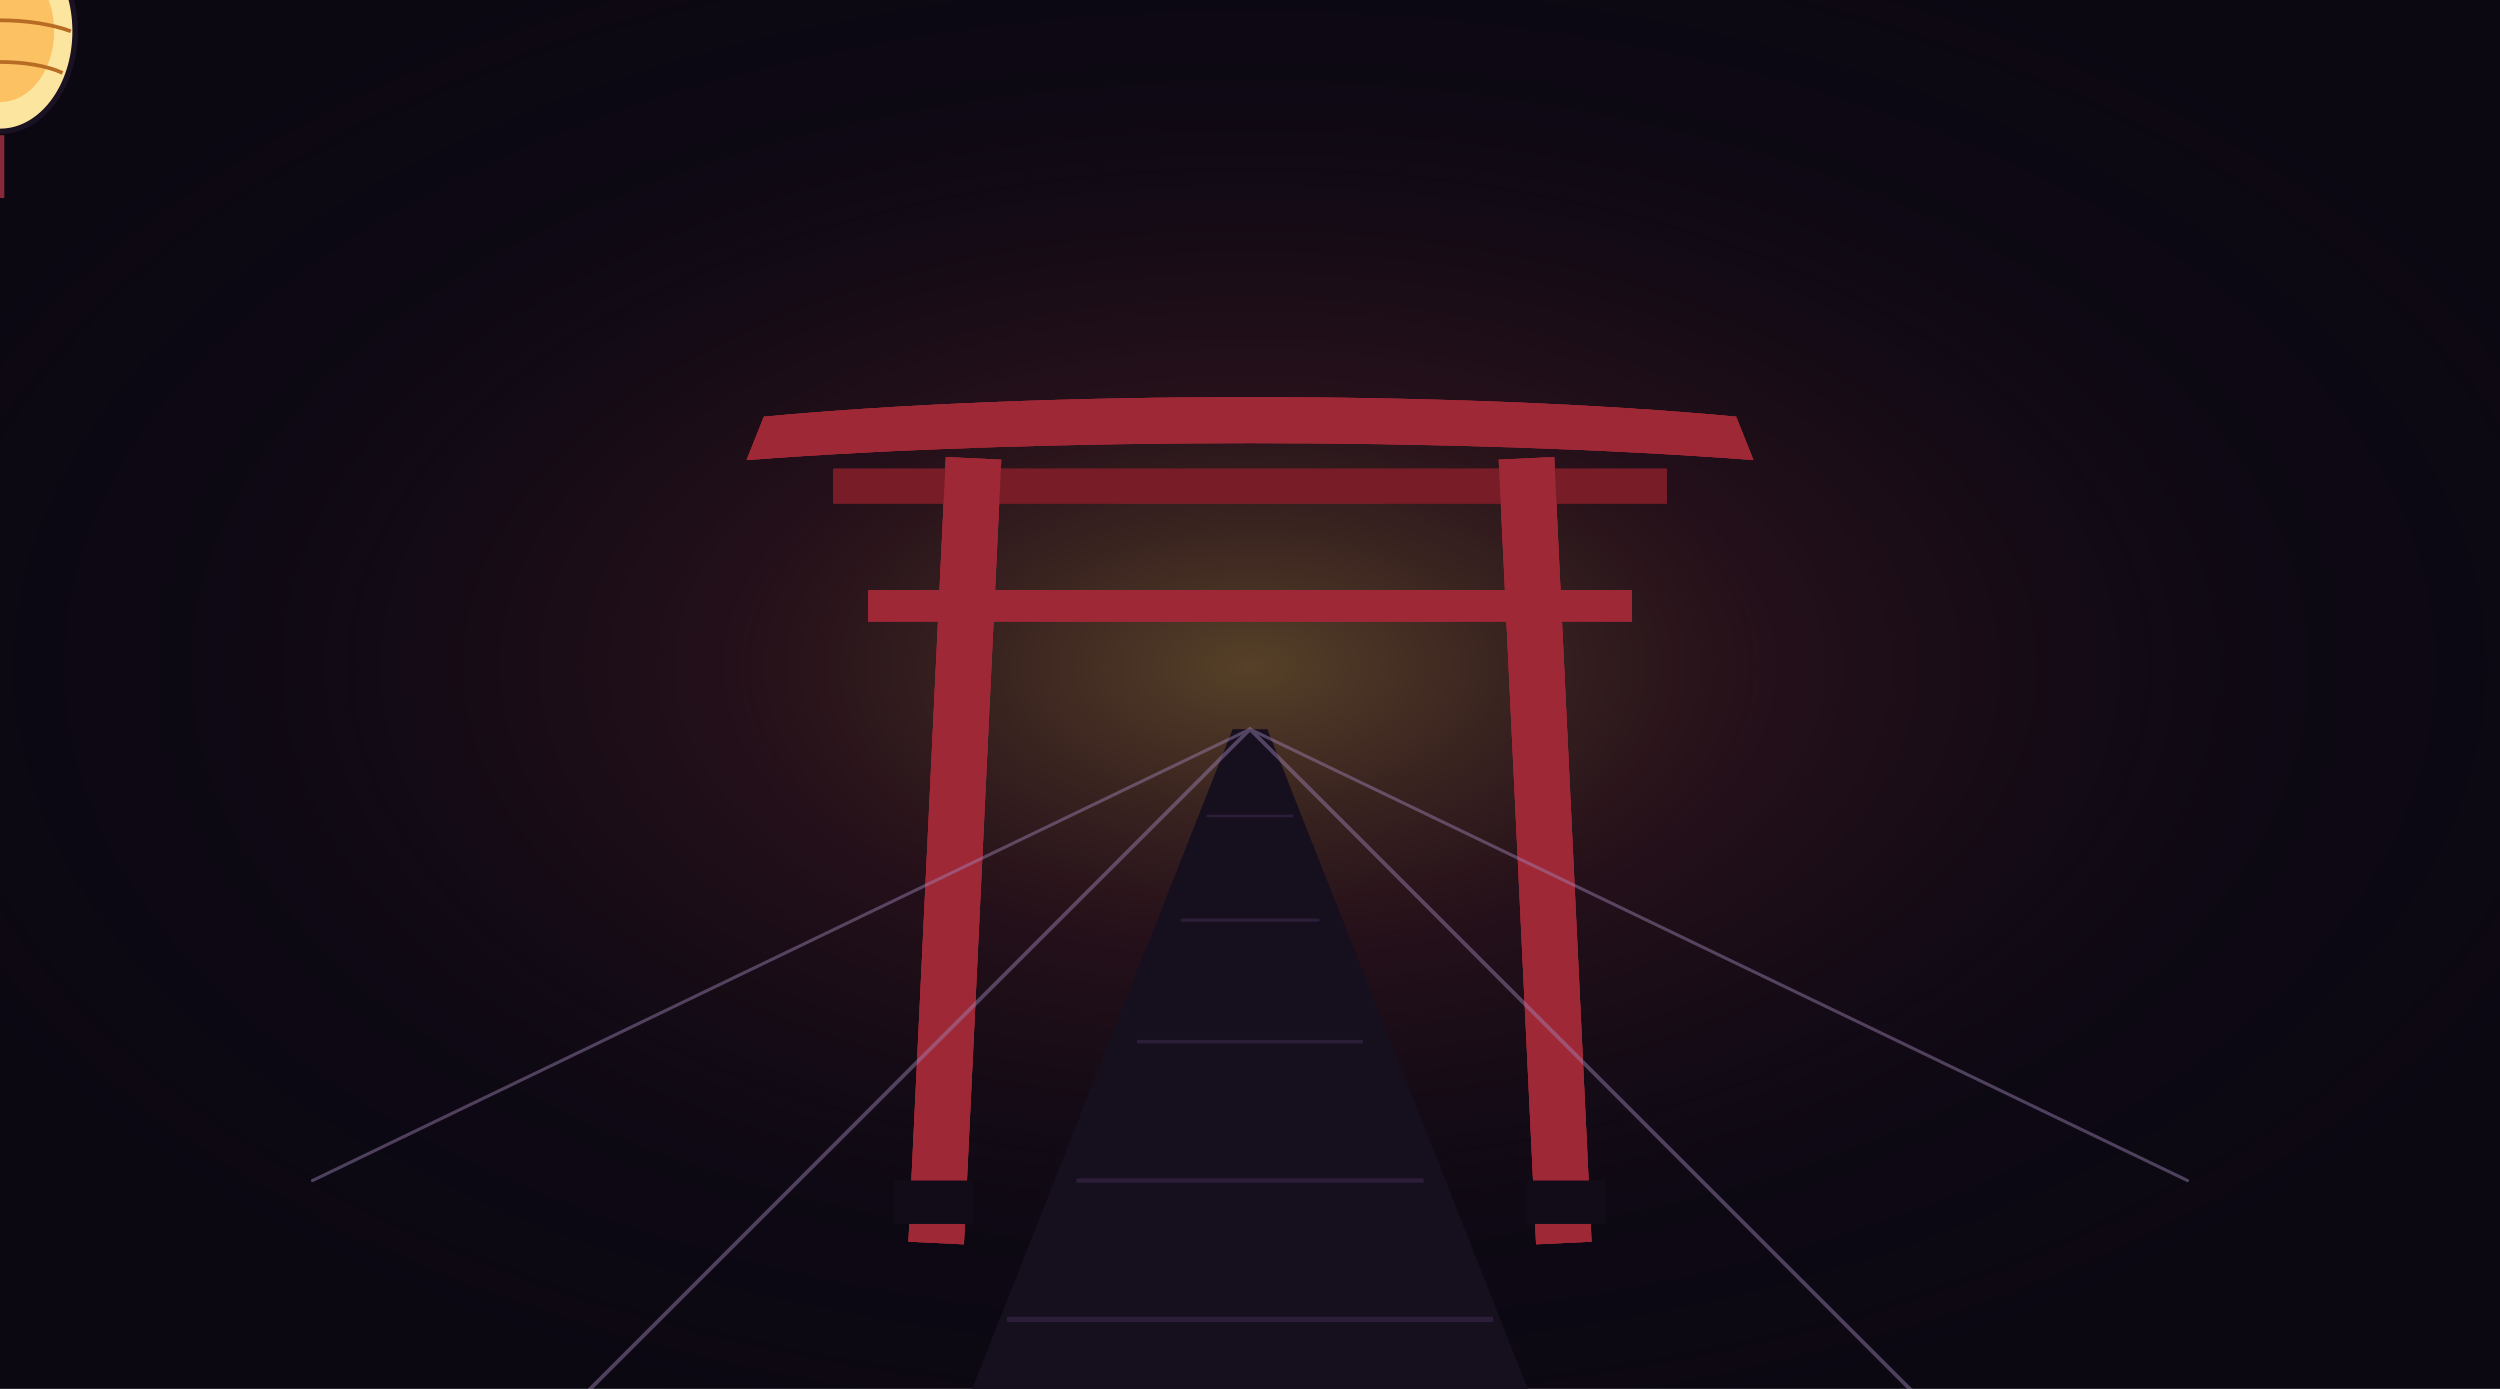
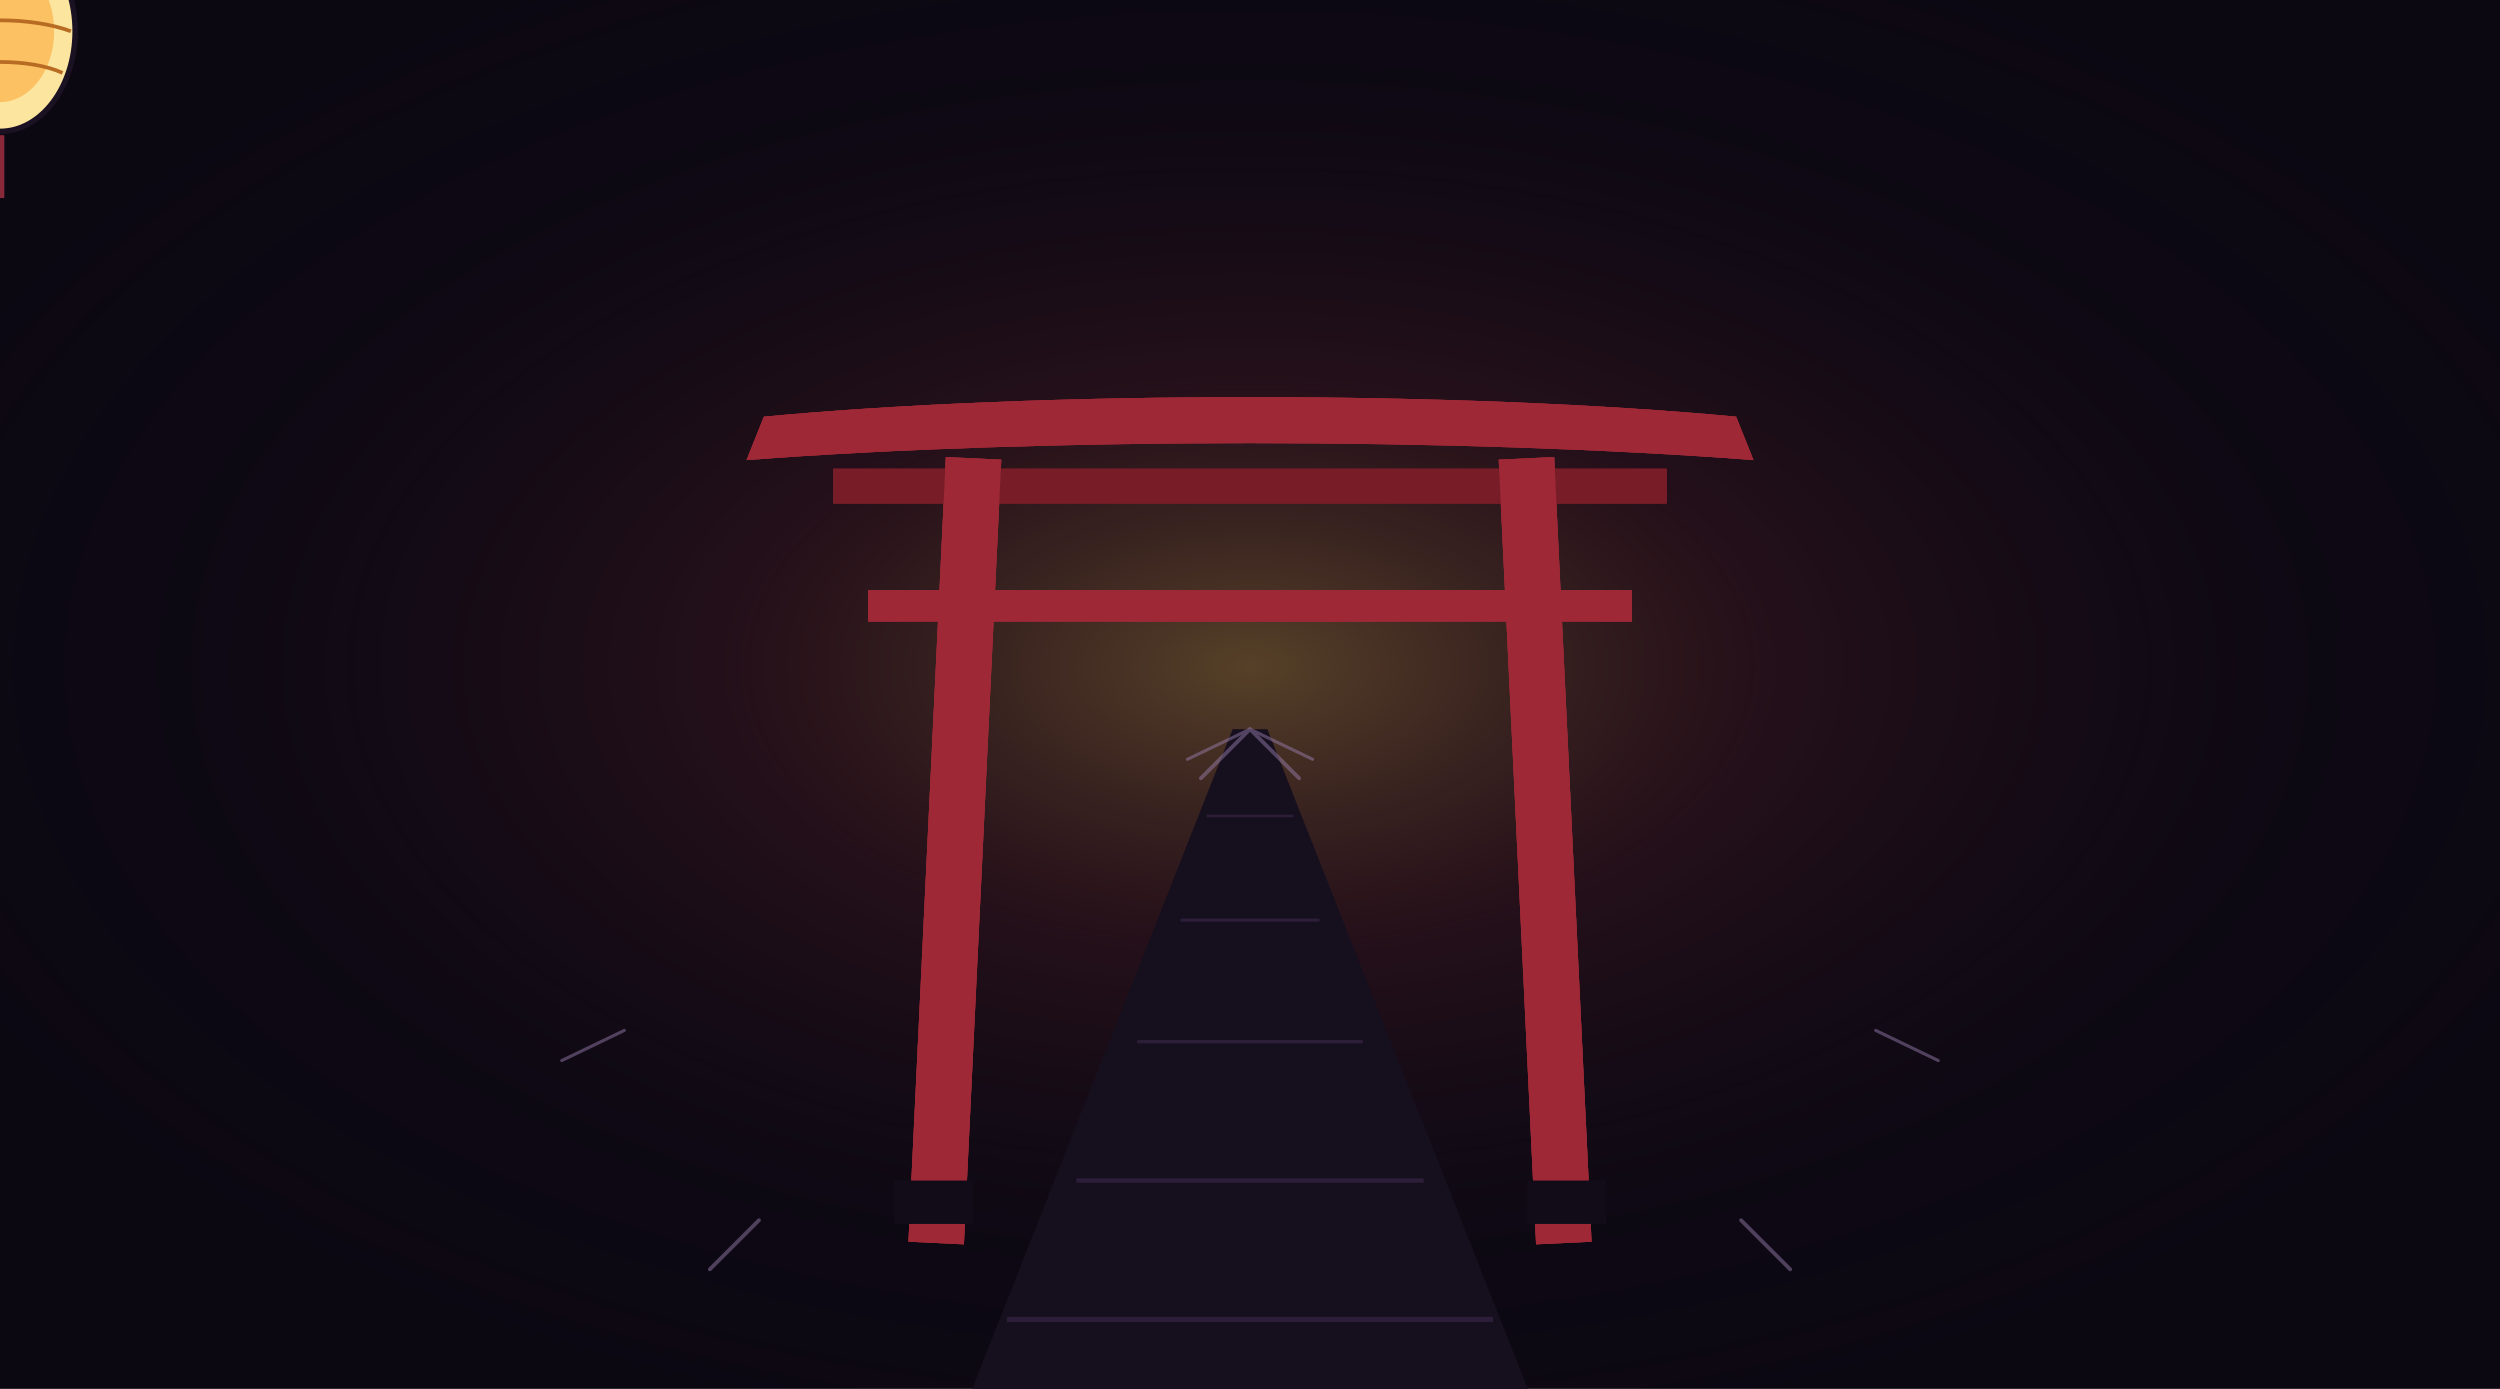
<svg xmlns="http://www.w3.org/2000/svg" viewBox="0 0 1440 800" preserveAspectRatio="xMidYMid slice">
  <defs>
    <radialGradient id="kyoto-tunnel-glow" cx="0.5" cy="0.48" r="0.6">
      <stop offset="0%" stop-color="#f5ba58" stop-opacity="0.32" />
      <stop offset="35%" stop-color="#8c2e39" stop-opacity="0.18" />
      <stop offset="70%" stop-color="#191122" stop-opacity="0.1" />
      <stop offset="100%" stop-color="#0a070f" stop-opacity="0" />
    </radialGradient>
    <g id="torii-structure">
      <path d="M-280 -180 C-120 -195 120 -195 280 -180 L290 -155 C120 -168 -120 -168 -290 -155 Z" fill="#9e2836" />
      <rect x="-240" y="-150" width="480" height="20" fill="#781d28" />
      <rect x="-220" y="-80" width="440" height="18" fill="#9e2836" />
      <line x1="-160" y1="-140" x2="-180" y2="280" stroke="#9e2836" stroke-width="32" stroke-linecap="square" />
      <line x1="160" y1="-140" x2="180" y2="280" stroke="#9e2836" stroke-width="32" stroke-linecap="square" />
      <rect x="-205" y="260" width="45" height="25" fill="#110c17" />
      <rect x="160" y="260" width="45" height="25" fill="#110c17" />
    </g>
    <g id="swaying-kyoto-lantern">
      <line x1="0" y1="-50" x2="0" y2="-20" stroke="#110c17" stroke-width="3" />
      <ellipse cx="0" cy="15" rx="36" ry="48" fill="#fce59e" stroke="#1a1122" stroke-width="2.5" />
      <ellipse cx="0" cy="15" rx="26" ry="34" fill="#fca83a" opacity="0.6" />
      <path d="M-30 -5 C-15 -12 15 -12 30 -5 M-34 15 C-15 8 15 8 34 15 M-30 35 C-15 28 15 28 30 35" stroke="#b86b23" stroke-width="1.8" fill="none" />
      <line x1="0" y1="65" x2="0" y2="95" stroke="#87293b" stroke-width="4" />
    </g>
  </defs>
  <rect width="1440" height="800" fill="#0c0812" />
  <rect width="1440" height="800" fill="url(#kyoto-tunnel-glow)" />
  <g id="stone-path">
    <polygon points="560,800 880,800 730,420 710,420" fill="#160f1e" />
    <g>
      <line x1="580" y1="760" x2="860" y2="760" stroke="#2c1e38" stroke-width="3" />
      <line x1="620" y1="680" x2="820" y2="680" stroke="#2c1e38" stroke-width="2.5" />
      <line x1="655" y1="600" x2="785" y2="600" stroke="#2c1e38" stroke-width="2" />
      <line x1="680" y1="530" x2="760" y2="530" stroke="#2c1e38" stroke-width="1.8" />
      <line x1="695" y1="470" x2="745" y2="470" stroke="#2c1e38" stroke-width="1.5" />
    </g>
  </g>
  <g transform="translate(720, 420)">
-     <animateTransform attributeName="transform" type="scale" values="0.12; 0.35; 0.85; 2.2; 4.5" keyTimes="0; 0.35; 0.65; 0.88; 1" dur="2.4s" repeatCount="indefinite" calcMode="spline" keySplines="0.4 0 0.8 0.6; 0.4 0 0.8 0.6; 0.2 0.8 0.4 1; 0.2 0.8 0.4 1" />
-     <use href="#torii-structure" />
+     <g>
+       <animateTransform attributeName="transform" type="scale" values="0.12; 0.35; 0.85; 2.2; 4.5" keyTimes="0; 0.35; 0.65; 0.88; 1" dur="3.6s" repeatCount="indefinite" calcMode="spline" keySplines="0.4 0 0.8 0.6; 0.4 0 0.8 0.6; 0.2 0.8 0.4 1; 0.2 0.8 0.4 1" begin="0s" />
+       <use href="#torii-structure" />
+       <animate attributeName="opacity" values="0;1;1;0" dur="3.6s" repeatCount="indefinite" keyTimes="0;.08;.92;1" begin="0s" />
+     </g>
  </g>
  <g transform="translate(720, 420)">
-     <animateTransform attributeName="transform" type="scale" values="0.12; 0.35; 0.85; 2.2; 4.5" keyTimes="0; 0.35; 0.65; 0.88; 1" dur="2.4s" begin="-0.8s" repeatCount="indefinite" calcMode="spline" keySplines="0.4 0 0.8 0.6; 0.4 0 0.8 0.6; 0.2 0.8 0.4 1; 0.2 0.8 0.4 1" />
-     <use href="#torii-structure" />
+     <g>
+       <animateTransform attributeName="transform" type="scale" values="0.12; 0.35; 0.85; 2.2; 4.5" keyTimes="0; 0.35; 0.65; 0.88; 1" dur="3.6s" begin="-1.2s" repeatCount="indefinite" calcMode="spline" keySplines="0.4 0 0.8 0.6; 0.4 0 0.8 0.6; 0.2 0.8 0.4 1; 0.2 0.8 0.4 1" />
+       <use href="#torii-structure" />
+       <animate attributeName="opacity" values="0;1;1;0" dur="3.6s" repeatCount="indefinite" keyTimes="0;.08;.92;1" begin="-1.2s" />
+     </g>
  </g>
  <g transform="translate(720, 420)">
-     <animateTransform attributeName="transform" type="scale" values="0.12; 0.35; 0.85; 2.2; 4.5" keyTimes="0; 0.35; 0.65; 0.88; 1" dur="2.4s" begin="-1.6s" repeatCount="indefinite" calcMode="spline" keySplines="0.4 0 0.8 0.6; 0.4 0 0.8 0.6; 0.2 0.8 0.4 1; 0.2 0.8 0.4 1" />
-     <use href="#torii-structure" />
+     <g>
+       <animateTransform attributeName="transform" type="scale" values="0.12; 0.35; 0.85; 2.2; 4.5" keyTimes="0; 0.35; 0.65; 0.88; 1" dur="3.6s" begin="-2.4s" repeatCount="indefinite" calcMode="spline" keySplines="0.4 0 0.8 0.6; 0.4 0 0.8 0.6; 0.2 0.8 0.4 1; 0.2 0.8 0.4 1" />
+       <use href="#torii-structure" />
+       <animate attributeName="opacity" values="0;1;1;0" dur="3.6s" repeatCount="indefinite" keyTimes="0;.08;.92;1" begin="-2.4s" />
+     </g>
  </g>
  <g id="rushing-lantern-left">
-     <animateTransform attributeName="transform" type="translate" values="660 380; 120 620; -240 850" dur="2.4s" repeatCount="indefinite" calcMode="spline" keySplines="0.4 0 0.2 1;0.2 0.8 0.4 1" />
+     <animateTransform attributeName="transform" type="translate" values="660 380; 120 620; -240 850" dur="3.6s" repeatCount="indefinite" calcMode="spline" keySplines="0.4 0 0.2 1;0.2 0.8 0.4 1" begin="0s" />
    <use href="#swaying-kyoto-lantern" transform="scale(1.2)" />
+     <animate attributeName="opacity" values="0;1;1;0" dur="3.6s" repeatCount="indefinite" keyTimes="0;.08;.92;1" begin="0s" />
  </g>
  <g id="rushing-lantern-right">
-     <animateTransform attributeName="transform" type="translate" values="780 380; 1320 620; 1680 850" dur="2.4s" begin="-1.2s" repeatCount="indefinite" calcMode="spline" keySplines="0.4 0 0.2 1;0.2 0.8 0.4 1" />
+     <animateTransform attributeName="transform" type="translate" values="780 380; 1320 620; 1680 850" dur="3.6s" begin="-1.8s" repeatCount="indefinite" calcMode="spline" keySplines="0.4 0 0.2 1;0.2 0.8 0.4 1" />
    <use href="#swaying-kyoto-lantern" transform="scale(1.2)" />
+     <animate attributeName="opacity" values="0;1;1;0" dur="3.6s" repeatCount="indefinite" keyTimes="0;.08;.92;1" begin="-1.8s" />
  </g>
  <g id="kyoto-speed-rain" opacity="0.45">
-     <line x1="720" y1="420" x2="320" y2="820" stroke="#a085b8" stroke-width="2.2" stroke-linecap="round">
+     <line x1="720" y1="420" x2="320" y2="820" stroke="#a085b8" stroke-width="2.2" stroke-linecap="round" stroke-dasharray="40 360">
      <animate attributeName="stroke-dashoffset" values="400;0" dur="1s" repeatCount="indefinite" />
    </line>
-     <line x1="720" y1="420" x2="1120" y2="820" stroke="#a085b8" stroke-width="2.2" stroke-linecap="round">
+     <line x1="720" y1="420" x2="1120" y2="820" stroke="#a085b8" stroke-width="2.2" stroke-linecap="round" stroke-dasharray="40 360">
      <animate attributeName="stroke-dashoffset" values="400;0" dur="1.1s" repeatCount="indefinite" />
    </line>
-     <line x1="720" y1="420" x2="180" y2="680" stroke="#a085b8" stroke-width="1.8" stroke-linecap="round">
+     <line x1="720" y1="420" x2="180" y2="680" stroke="#a085b8" stroke-width="1.8" stroke-linecap="round" stroke-dasharray="40 360">
      <animate attributeName="stroke-dashoffset" values="400;0" dur="0.9s" repeatCount="indefinite" />
    </line>
-     <line x1="720" y1="420" x2="1260" y2="680" stroke="#a085b8" stroke-width="1.8" stroke-linecap="round">
+     <line x1="720" y1="420" x2="1260" y2="680" stroke="#a085b8" stroke-width="1.8" stroke-linecap="round" stroke-dasharray="40 360">
      <animate attributeName="stroke-dashoffset" values="400;0" dur="1.2s" repeatCount="indefinite" />
    </line>
  </g>
</svg>
